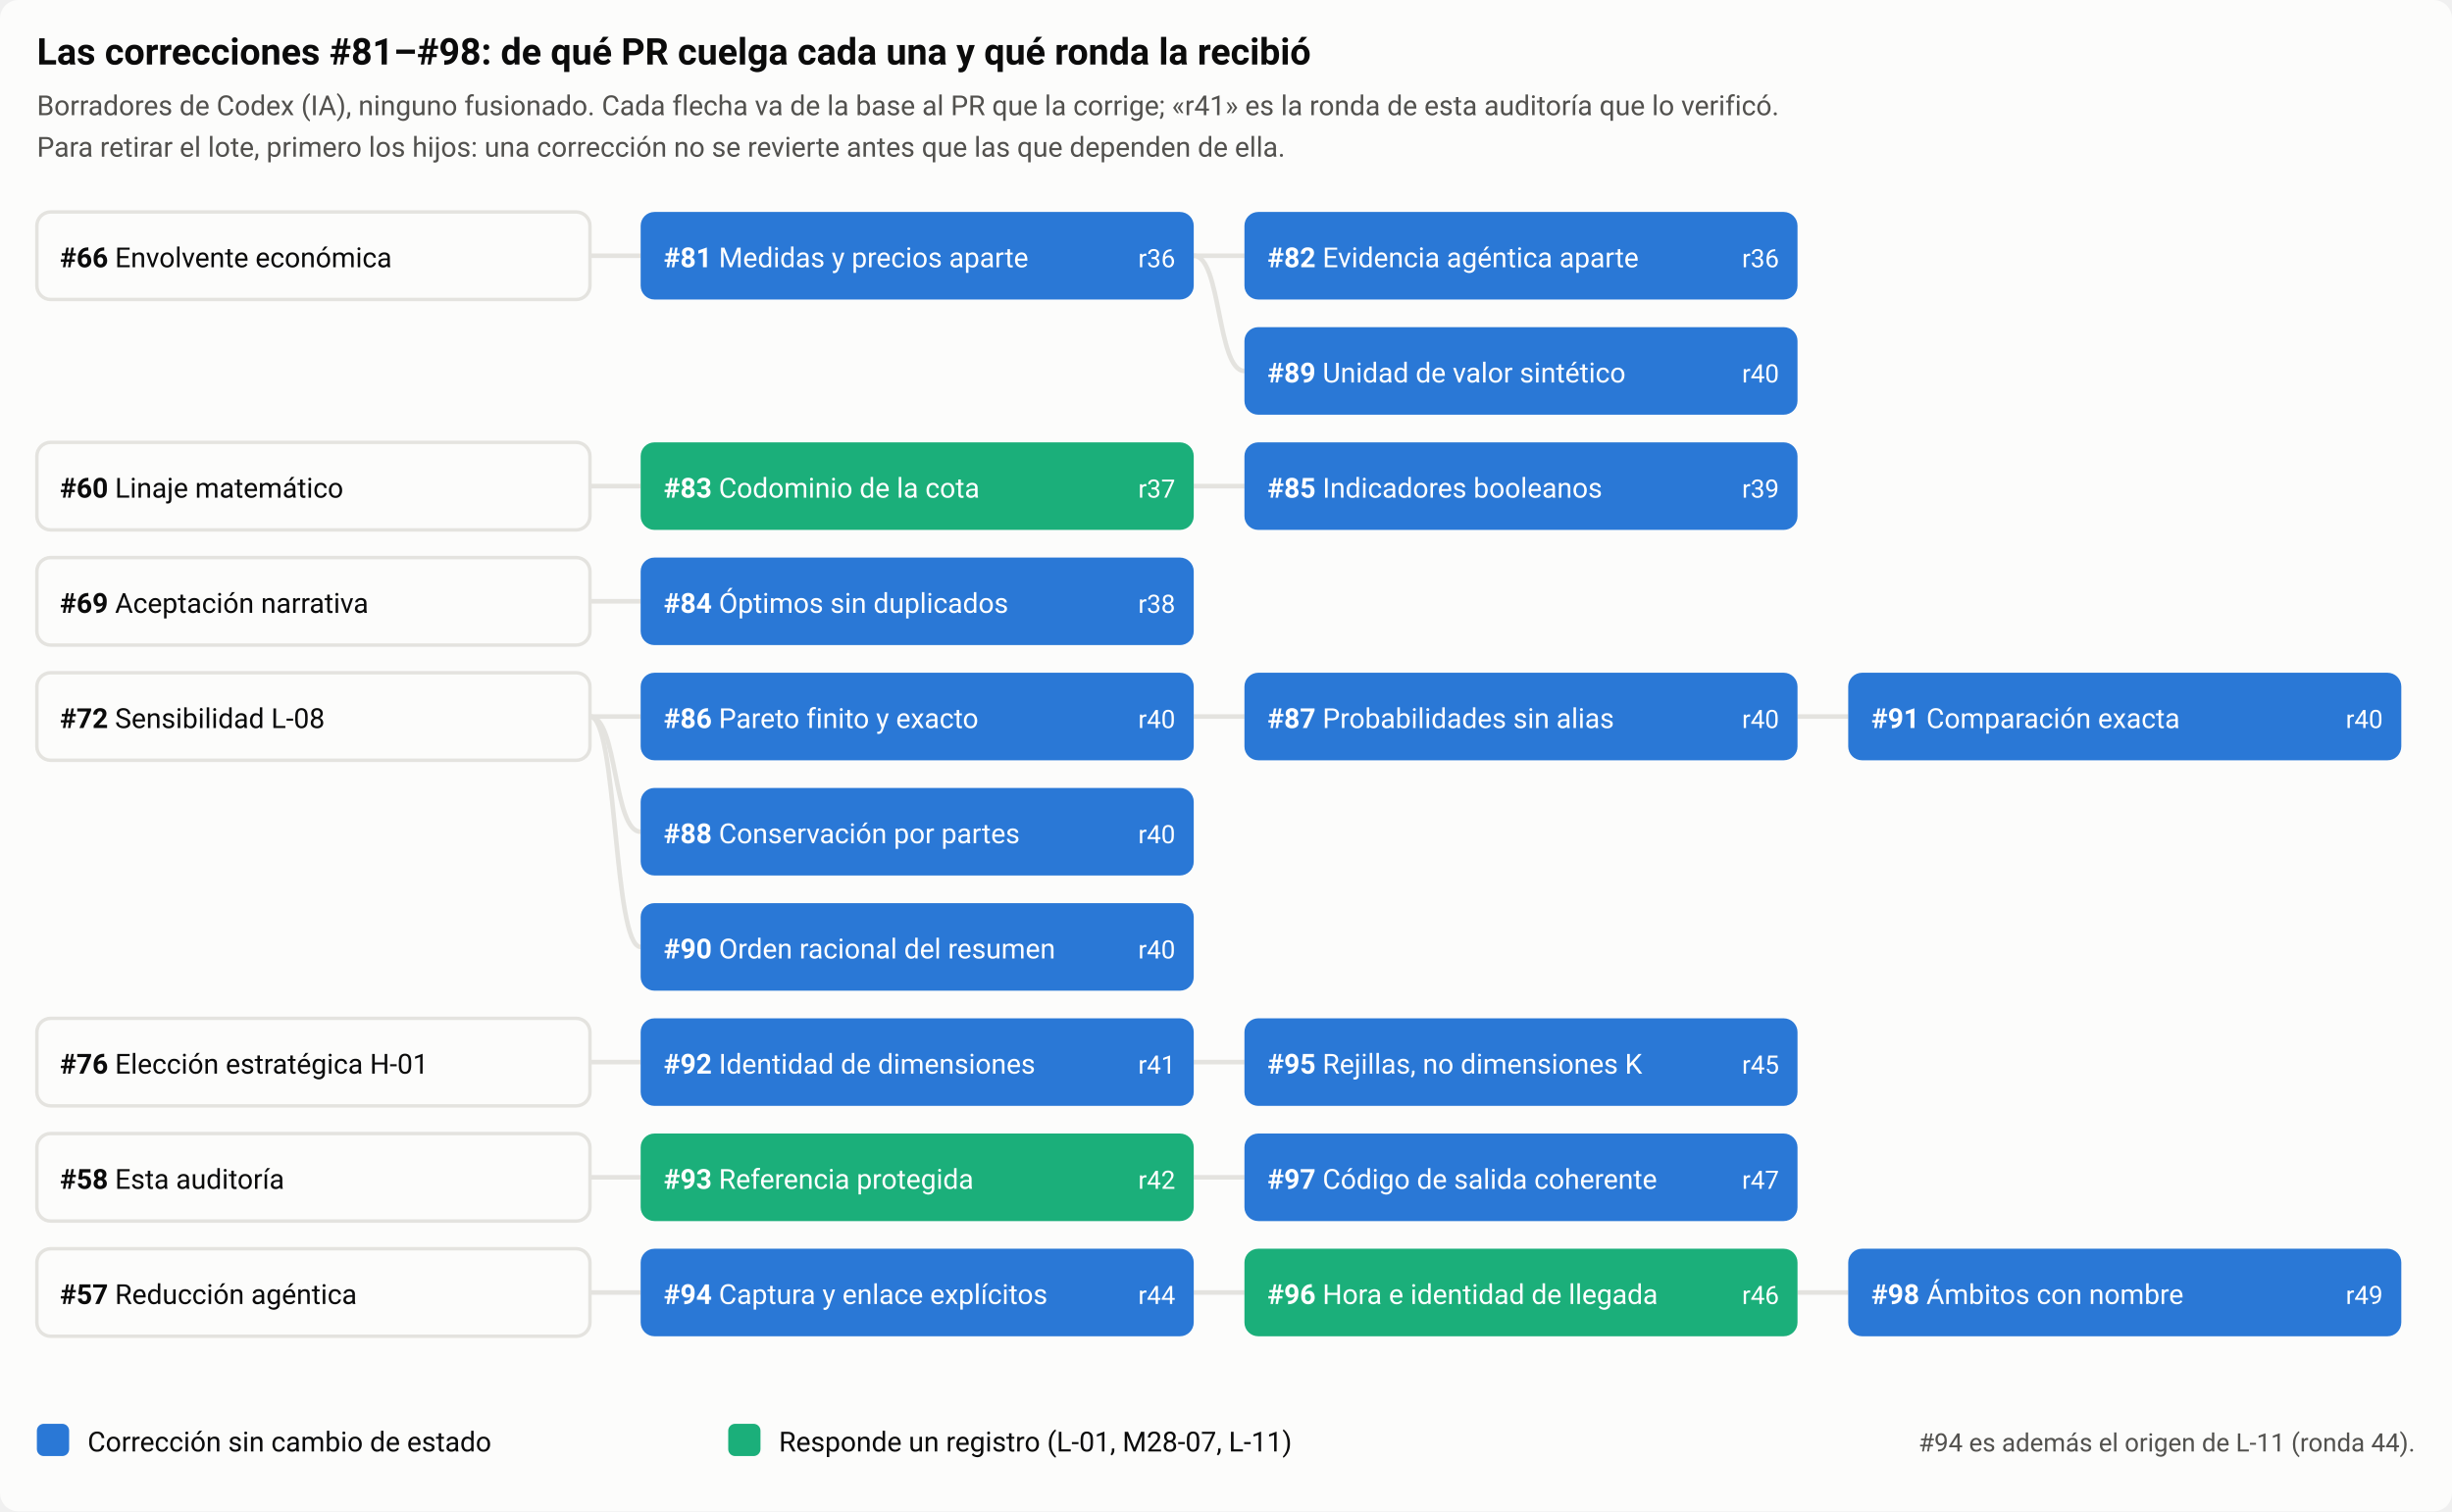
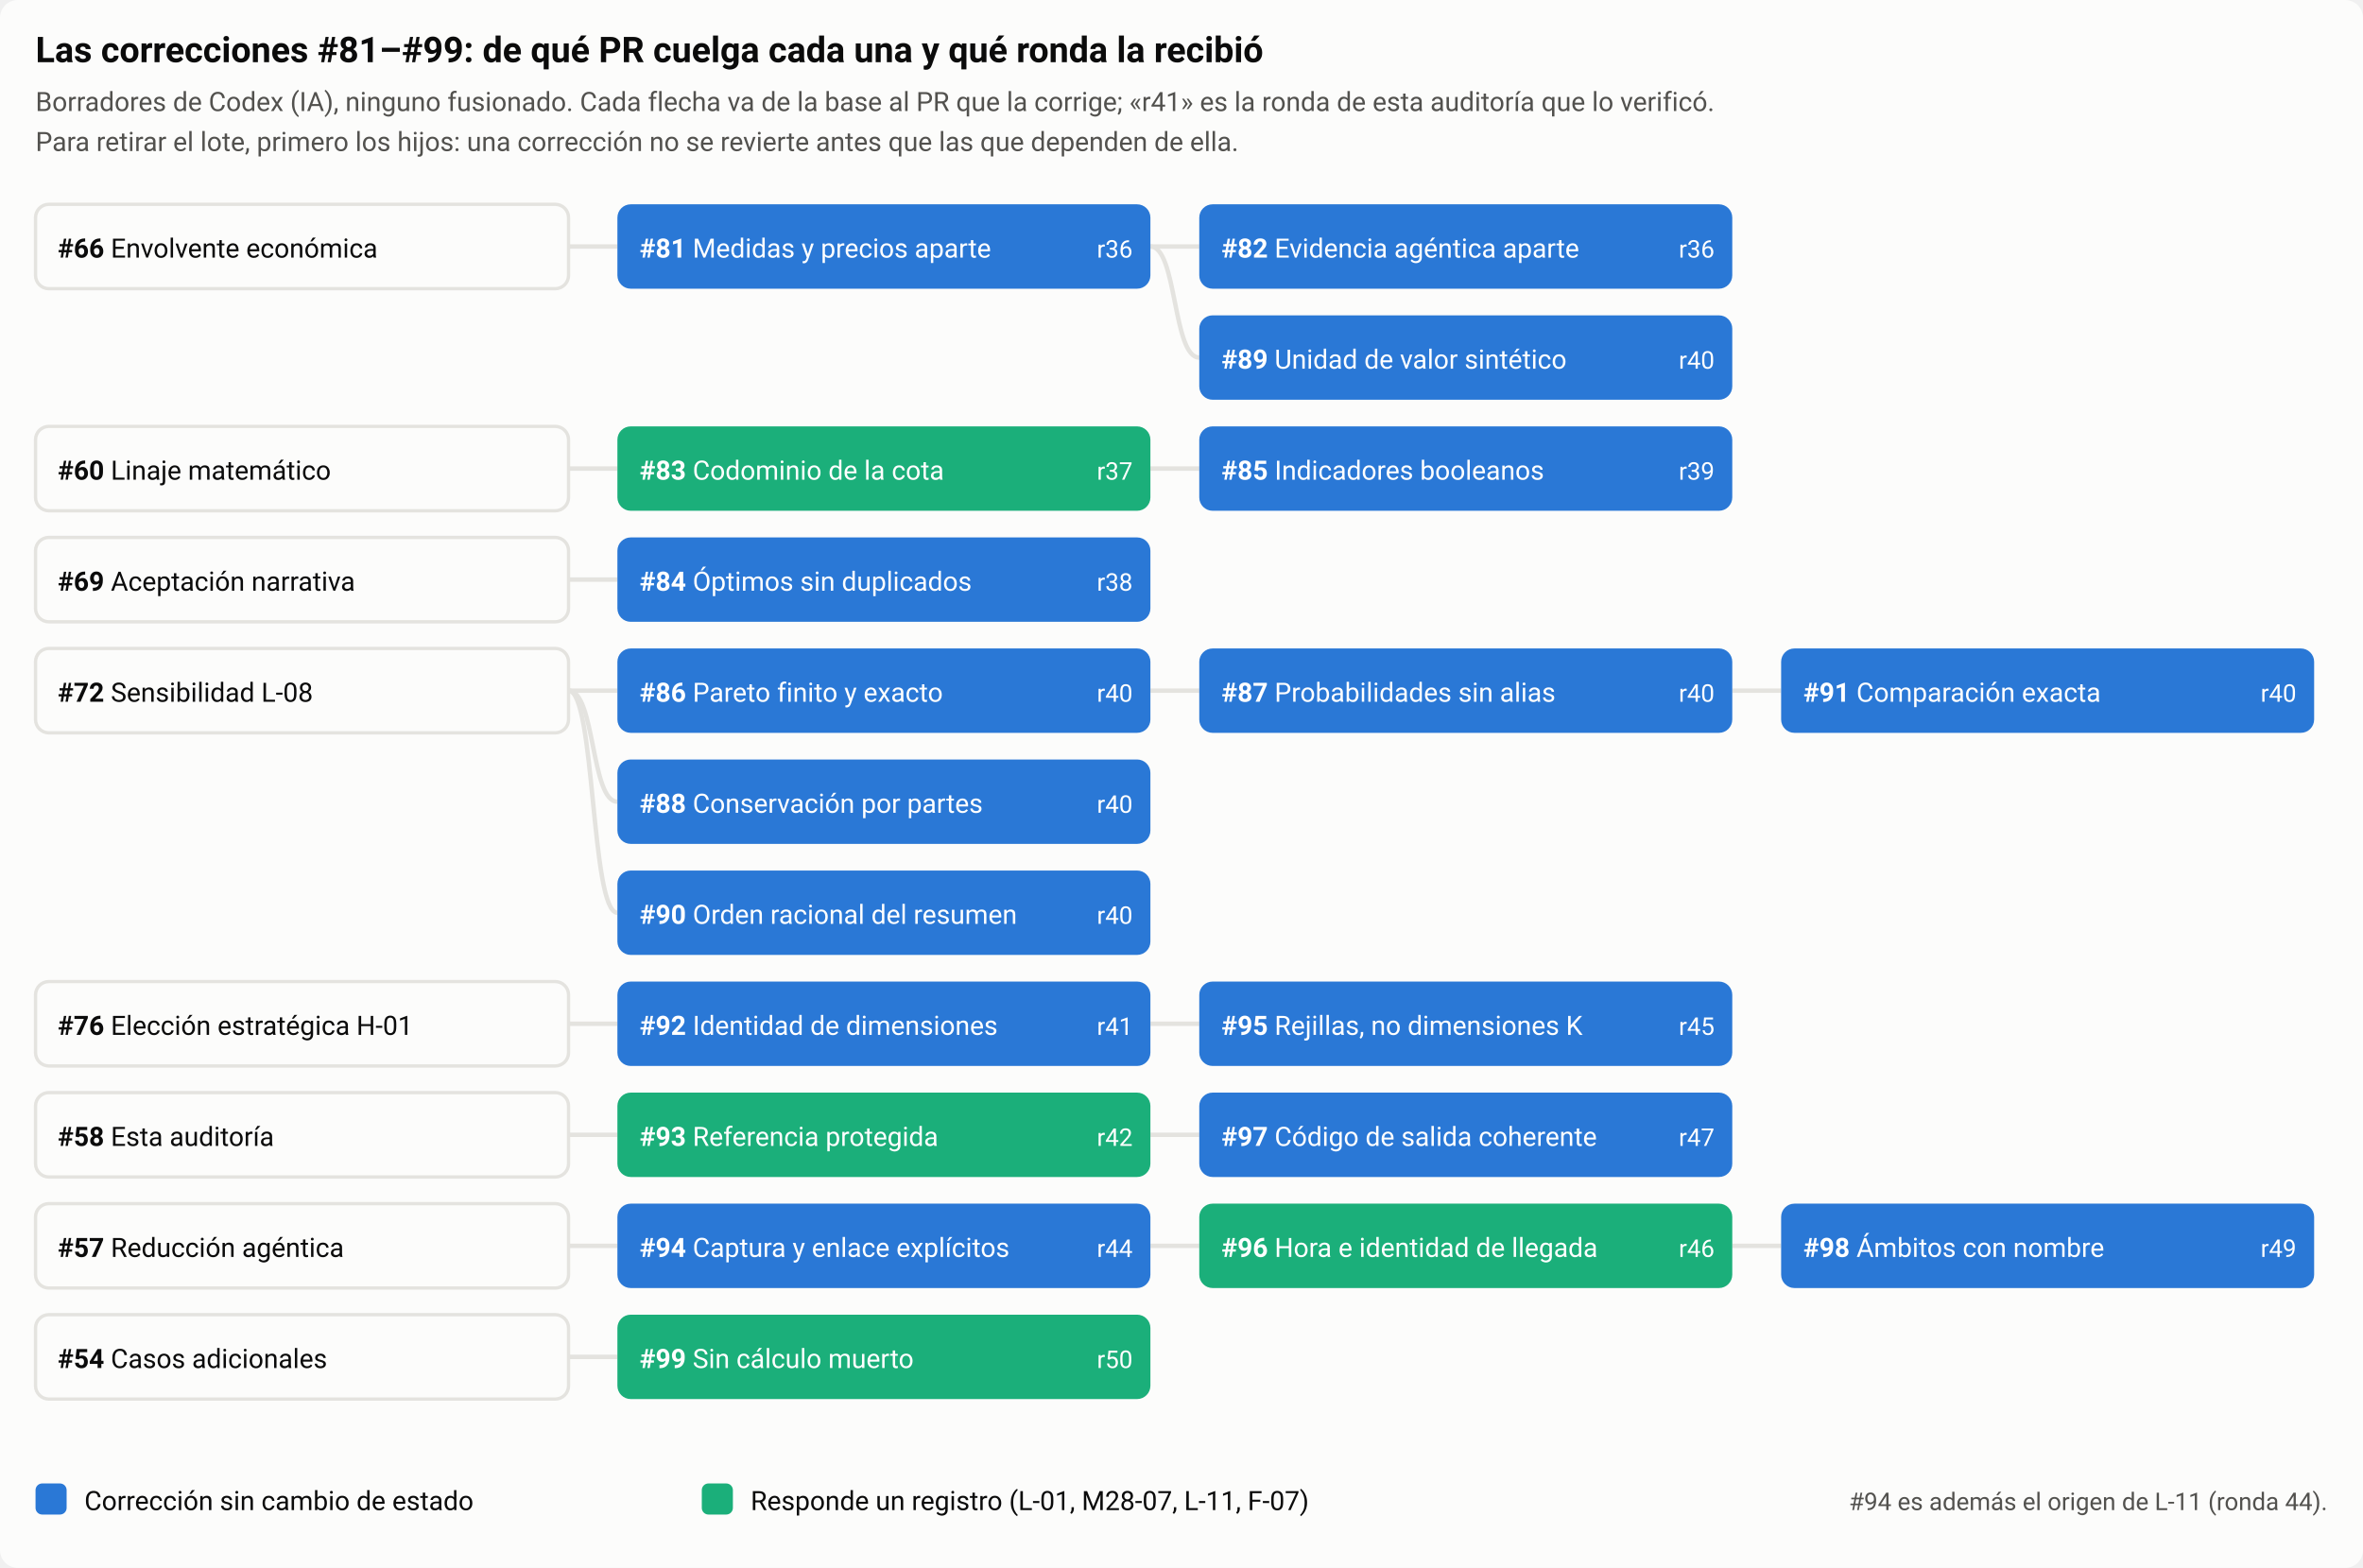
- <svg xmlns="http://www.w3.org/2000/svg" viewBox="0 0 1064 656" width="1064" height="656" role="img" aria-label="Mapa de las 18 correcciones acotadas #81 a #98, su PR de base y la ronda de la auditoría que las recibió">
+ <svg xmlns="http://www.w3.org/2000/svg" viewBox="0 0 1064 706" width="1064" height="706" role="img" aria-label="Mapa de las 19 correcciones acotadas #81 a #99, su PR de base y la ronda de la auditoría que las recibió">
  <style>
  .ink{fill:#0b0b0b}.ink2{fill:#52514e}.bg{fill:#fcfcfb}.grid{stroke:#e4e3df}
  .s0{fill:#2a78d6}.s1{fill:#eb6834}.s2{fill:#1baf7a}.s3{fill:#eda100}.s4{fill:#e87ba4}
  .a0{fill:#2a78d6}.a1{fill:#eb6834}.a0s{stroke:#2a78d6}.a1s{stroke:#eb6834}
  text{font-family:system-ui,-apple-system,Segoe UI,Roboto,sans-serif}
  @media (prefers-color-scheme: dark){
    .ink{fill:#f0efec}.ink2{fill:#c3c2b7}.bg{fill:#1a1a19}.grid{stroke:#383835}
    .s0{fill:#3987e5}.s1{fill:#d95926}.s2{fill:#199e70}.s3{fill:#c98500}.s4{fill:#d55181}
    .a0{fill:#3987e5}.a1{fill:#d95926}.a0s{stroke:#3987e5}.a1s{stroke:#d95926}
  }
</style>
-   <rect class="bg" width="1064" height="656" rx="8" />
-   <text class="ink" x="16" y="28" font-size="16" font-weight="600">Las correcciones #81–#98: de qué PR cuelga cada una y qué ronda la recibió</text>
+   <rect class="bg" width="1064" height="706" rx="8" />
+   <text class="ink" x="16" y="28" font-size="16" font-weight="600">Las correcciones #81–#99: de qué PR cuelga cada una y qué ronda la recibió</text>
  <text class="ink2" x="16" y="50" font-size="12">Borradores de Codex (IA), ninguno fusionado. Cada flecha va de la base al PR que la corrige; «r41» es la ronda de esta auditoría que lo verificó.</text>
  <text class="ink2" x="16" y="68" font-size="12">Para retirar el lote, primero los hijos: una corrección no se revierte antes que las que dependen de ella.</text>
  <path class="grid" d="M256 111.0 C268 111.0 266 111.0 278 111.0" fill="none" stroke-width="2" />
  <path class="grid" d="M518 111.0 C530 111.0 528 111.0 540 111.0" fill="none" stroke-width="2" />
  <path class="grid" d="M518 111.0 C530 111.0 528 161.0 540 161.0" fill="none" stroke-width="2" />
  <path class="grid" d="M256 211.0 C268 211.0 266 211.0 278 211.0" fill="none" stroke-width="2" />
  <path class="grid" d="M518 211.0 C530 211.0 528 211.0 540 211.0" fill="none" stroke-width="2" />
  <path class="grid" d="M256 261.0 C268 261.0 266 261.0 278 261.0" fill="none" stroke-width="2" />
  <path class="grid" d="M256 311.0 C268 311.0 266 311.0 278 311.0" fill="none" stroke-width="2" />
  <path class="grid" d="M518 311.0 C530 311.0 528 311.0 540 311.0" fill="none" stroke-width="2" />
  <path class="grid" d="M780 311.0 C792 311.0 790 311.0 802 311.0" fill="none" stroke-width="2" />
  <path class="grid" d="M256 311.0 C268 311.0 266 361.0 278 361.0" fill="none" stroke-width="2" />
  <path class="grid" d="M256 311.0 C268 311.0 266 411.0 278 411.0" fill="none" stroke-width="2" />
  <path class="grid" d="M256 461.0 C268 461.0 266 461.0 278 461.0" fill="none" stroke-width="2" />
  <path class="grid" d="M518 461.0 C530 461.0 528 461.0 540 461.0" fill="none" stroke-width="2" />
  <path class="grid" d="M256 511.0 C268 511.0 266 511.0 278 511.0" fill="none" stroke-width="2" />
  <path class="grid" d="M518 511.0 C530 511.0 528 511.0 540 511.0" fill="none" stroke-width="2" />
  <path class="grid" d="M256 561.0 C268 561.0 266 561.0 278 561.0" fill="none" stroke-width="2" />
  <path class="grid" d="M518 561.0 C530 561.0 528 561.0 540 561.0" fill="none" stroke-width="2" />
  <path class="grid" d="M780 561.0 C792 561.0 790 561.0 802 561.0" fill="none" stroke-width="2" />
+   <path class="grid" d="M256 611.0 C268 611.0 266 611.0 278 611.0" fill="none" stroke-width="2" />
  <rect x="16" y="92" width="240" height="38" rx="6" fill="none" class="grid" stroke-width="1.5" />
  <text class="ink" x="26" y="116" font-size="12">
    <tspan font-weight="700">#66</tspan> Envolvente económica</text>
  <rect x="16" y="192" width="240" height="38" rx="6" fill="none" class="grid" stroke-width="1.5" />
  <text class="ink" x="26" y="216" font-size="12">
    <tspan font-weight="700">#60</tspan> Linaje matemático</text>
  <rect x="16" y="242" width="240" height="38" rx="6" fill="none" class="grid" stroke-width="1.5" />
  <text class="ink" x="26" y="266" font-size="12">
    <tspan font-weight="700">#69</tspan> Aceptación narrativa</text>
  <rect x="16" y="292" width="240" height="38" rx="6" fill="none" class="grid" stroke-width="1.5" />
  <text class="ink" x="26" y="316" font-size="12">
    <tspan font-weight="700">#72</tspan> Sensibilidad L-08</text>
  <rect x="16" y="442" width="240" height="38" rx="6" fill="none" class="grid" stroke-width="1.5" />
  <text class="ink" x="26" y="466" font-size="12">
    <tspan font-weight="700">#76</tspan> Elección estratégica H-01</text>
  <rect x="16" y="492" width="240" height="38" rx="6" fill="none" class="grid" stroke-width="1.5" />
  <text class="ink" x="26" y="516" font-size="12">
    <tspan font-weight="700">#58</tspan> Esta auditoría</text>
  <rect x="16" y="542" width="240" height="38" rx="6" fill="none" class="grid" stroke-width="1.5" />
  <text class="ink" x="26" y="566" font-size="12">
    <tspan font-weight="700">#57</tspan> Reducción agéntica</text>
+   <rect x="16" y="592" width="240" height="38" rx="6" fill="none" class="grid" stroke-width="1.5" />
+   <text class="ink" x="26" y="616" font-size="12">
+     <tspan font-weight="700">#54</tspan> Casos adicionales</text>
  <rect class="s0" x="278" y="92" width="240" height="38" rx="6" />
  <text x="288" y="116" font-size="12" fill="#fff">
    <tspan font-weight="700">#81</tspan> Medidas y precios aparte</text>
  <text x="510" y="116" font-size="11" fill="#fff" text-anchor="end">r36</text>
  <rect class="s0" x="540" y="92" width="240" height="38" rx="6" />
  <text x="550" y="116" font-size="12" fill="#fff">
    <tspan font-weight="700">#82</tspan> Evidencia agéntica aparte</text>
  <text x="772" y="116" font-size="11" fill="#fff" text-anchor="end">r36</text>
  <rect class="s0" x="540" y="142" width="240" height="38" rx="6" />
  <text x="550" y="166" font-size="12" fill="#fff">
    <tspan font-weight="700">#89</tspan> Unidad de valor sintético</text>
  <text x="772" y="166" font-size="11" fill="#fff" text-anchor="end">r40</text>
  <rect class="s2" x="278" y="192" width="240" height="38" rx="6" />
  <text x="288" y="216" font-size="12" fill="#fff">
    <tspan font-weight="700">#83</tspan> Codominio de la cota</text>
  <text x="510" y="216" font-size="11" fill="#fff" text-anchor="end">r37</text>
  <rect class="s0" x="540" y="192" width="240" height="38" rx="6" />
  <text x="550" y="216" font-size="12" fill="#fff">
    <tspan font-weight="700">#85</tspan> Indicadores booleanos</text>
  <text x="772" y="216" font-size="11" fill="#fff" text-anchor="end">r39</text>
  <rect class="s0" x="278" y="242" width="240" height="38" rx="6" />
  <text x="288" y="266" font-size="12" fill="#fff">
    <tspan font-weight="700">#84</tspan> Óptimos sin duplicados</text>
  <text x="510" y="266" font-size="11" fill="#fff" text-anchor="end">r38</text>
  <rect class="s0" x="278" y="292" width="240" height="38" rx="6" />
  <text x="288" y="316" font-size="12" fill="#fff">
    <tspan font-weight="700">#86</tspan> Pareto finito y exacto</text>
  <text x="510" y="316" font-size="11" fill="#fff" text-anchor="end">r40</text>
  <rect class="s0" x="540" y="292" width="240" height="38" rx="6" />
  <text x="550" y="316" font-size="12" fill="#fff">
    <tspan font-weight="700">#87</tspan> Probabilidades sin alias</text>
  <text x="772" y="316" font-size="11" fill="#fff" text-anchor="end">r40</text>
  <rect class="s0" x="802" y="292" width="240" height="38" rx="6" />
  <text x="812" y="316" font-size="12" fill="#fff">
    <tspan font-weight="700">#91</tspan> Comparación exacta</text>
  <text x="1034" y="316" font-size="11" fill="#fff" text-anchor="end">r40</text>
  <rect class="s0" x="278" y="342" width="240" height="38" rx="6" />
  <text x="288" y="366" font-size="12" fill="#fff">
    <tspan font-weight="700">#88</tspan> Conservación por partes</text>
  <text x="510" y="366" font-size="11" fill="#fff" text-anchor="end">r40</text>
  <rect class="s0" x="278" y="392" width="240" height="38" rx="6" />
  <text x="288" y="416" font-size="12" fill="#fff">
    <tspan font-weight="700">#90</tspan> Orden racional del resumen</text>
  <text x="510" y="416" font-size="11" fill="#fff" text-anchor="end">r40</text>
  <rect class="s0" x="278" y="442" width="240" height="38" rx="6" />
  <text x="288" y="466" font-size="12" fill="#fff">
    <tspan font-weight="700">#92</tspan> Identidad de dimensiones</text>
  <text x="510" y="466" font-size="11" fill="#fff" text-anchor="end">r41</text>
  <rect class="s0" x="540" y="442" width="240" height="38" rx="6" />
  <text x="550" y="466" font-size="12" fill="#fff">
    <tspan font-weight="700">#95</tspan> Rejillas, no dimensiones K</text>
  <text x="772" y="466" font-size="11" fill="#fff" text-anchor="end">r45</text>
  <rect class="s2" x="278" y="492" width="240" height="38" rx="6" />
  <text x="288" y="516" font-size="12" fill="#fff">
    <tspan font-weight="700">#93</tspan> Referencia protegida</text>
  <text x="510" y="516" font-size="11" fill="#fff" text-anchor="end">r42</text>
  <rect class="s0" x="540" y="492" width="240" height="38" rx="6" />
  <text x="550" y="516" font-size="12" fill="#fff">
    <tspan font-weight="700">#97</tspan> Código de salida coherente</text>
  <text x="772" y="516" font-size="11" fill="#fff" text-anchor="end">r47</text>
  <rect class="s0" x="278" y="542" width="240" height="38" rx="6" />
  <text x="288" y="566" font-size="12" fill="#fff">
    <tspan font-weight="700">#94</tspan> Captura y enlace explícitos</text>
  <text x="510" y="566" font-size="11" fill="#fff" text-anchor="end">r44</text>
  <rect class="s2" x="540" y="542" width="240" height="38" rx="6" />
  <text x="550" y="566" font-size="12" fill="#fff">
    <tspan font-weight="700">#96</tspan> Hora e identidad de llegada</text>
  <text x="772" y="566" font-size="11" fill="#fff" text-anchor="end">r46</text>
  <rect class="s0" x="802" y="542" width="240" height="38" rx="6" />
  <text x="812" y="566" font-size="12" fill="#fff">
    <tspan font-weight="700">#98</tspan> Ámbitos con nombre</text>
  <text x="1034" y="566" font-size="11" fill="#fff" text-anchor="end">r49</text>
-   <rect class="s0" x="16" y="618" width="14" height="14" rx="3" />
-   <text class="ink" x="38" y="630" font-size="12">Corrección sin cambio de estado</text>
-   <rect class="s2" x="316" y="618" width="14" height="14" rx="3" />
-   <text class="ink" x="338" y="630" font-size="12">Responde un registro (L-01, M28-07, L-11)</text>
-   <text class="ink2" x="1048" y="630" font-size="11" text-anchor="end">#94 es además el origen de L-11 (ronda 44).</text>
+   <rect class="s2" x="278" y="592" width="240" height="38" rx="6" />
+   <text x="288" y="616" font-size="12" fill="#fff">
+     <tspan font-weight="700">#99</tspan> Sin cálculo muerto</text>
+   <text x="510" y="616" font-size="11" fill="#fff" text-anchor="end">r50</text>
+   <rect class="s0" x="16" y="668" width="14" height="14" rx="3" />
+   <text class="ink" x="38" y="680" font-size="12">Corrección sin cambio de estado</text>
+   <rect class="s2" x="316" y="668" width="14" height="14" rx="3" />
+   <text class="ink" x="338" y="680" font-size="12">Responde un registro (L-01, M28-07, L-11, F-07)</text>
+   <text class="ink2" x="1048" y="680" font-size="11" text-anchor="end">#94 es además el origen de L-11 (ronda 44).</text>
</svg>
